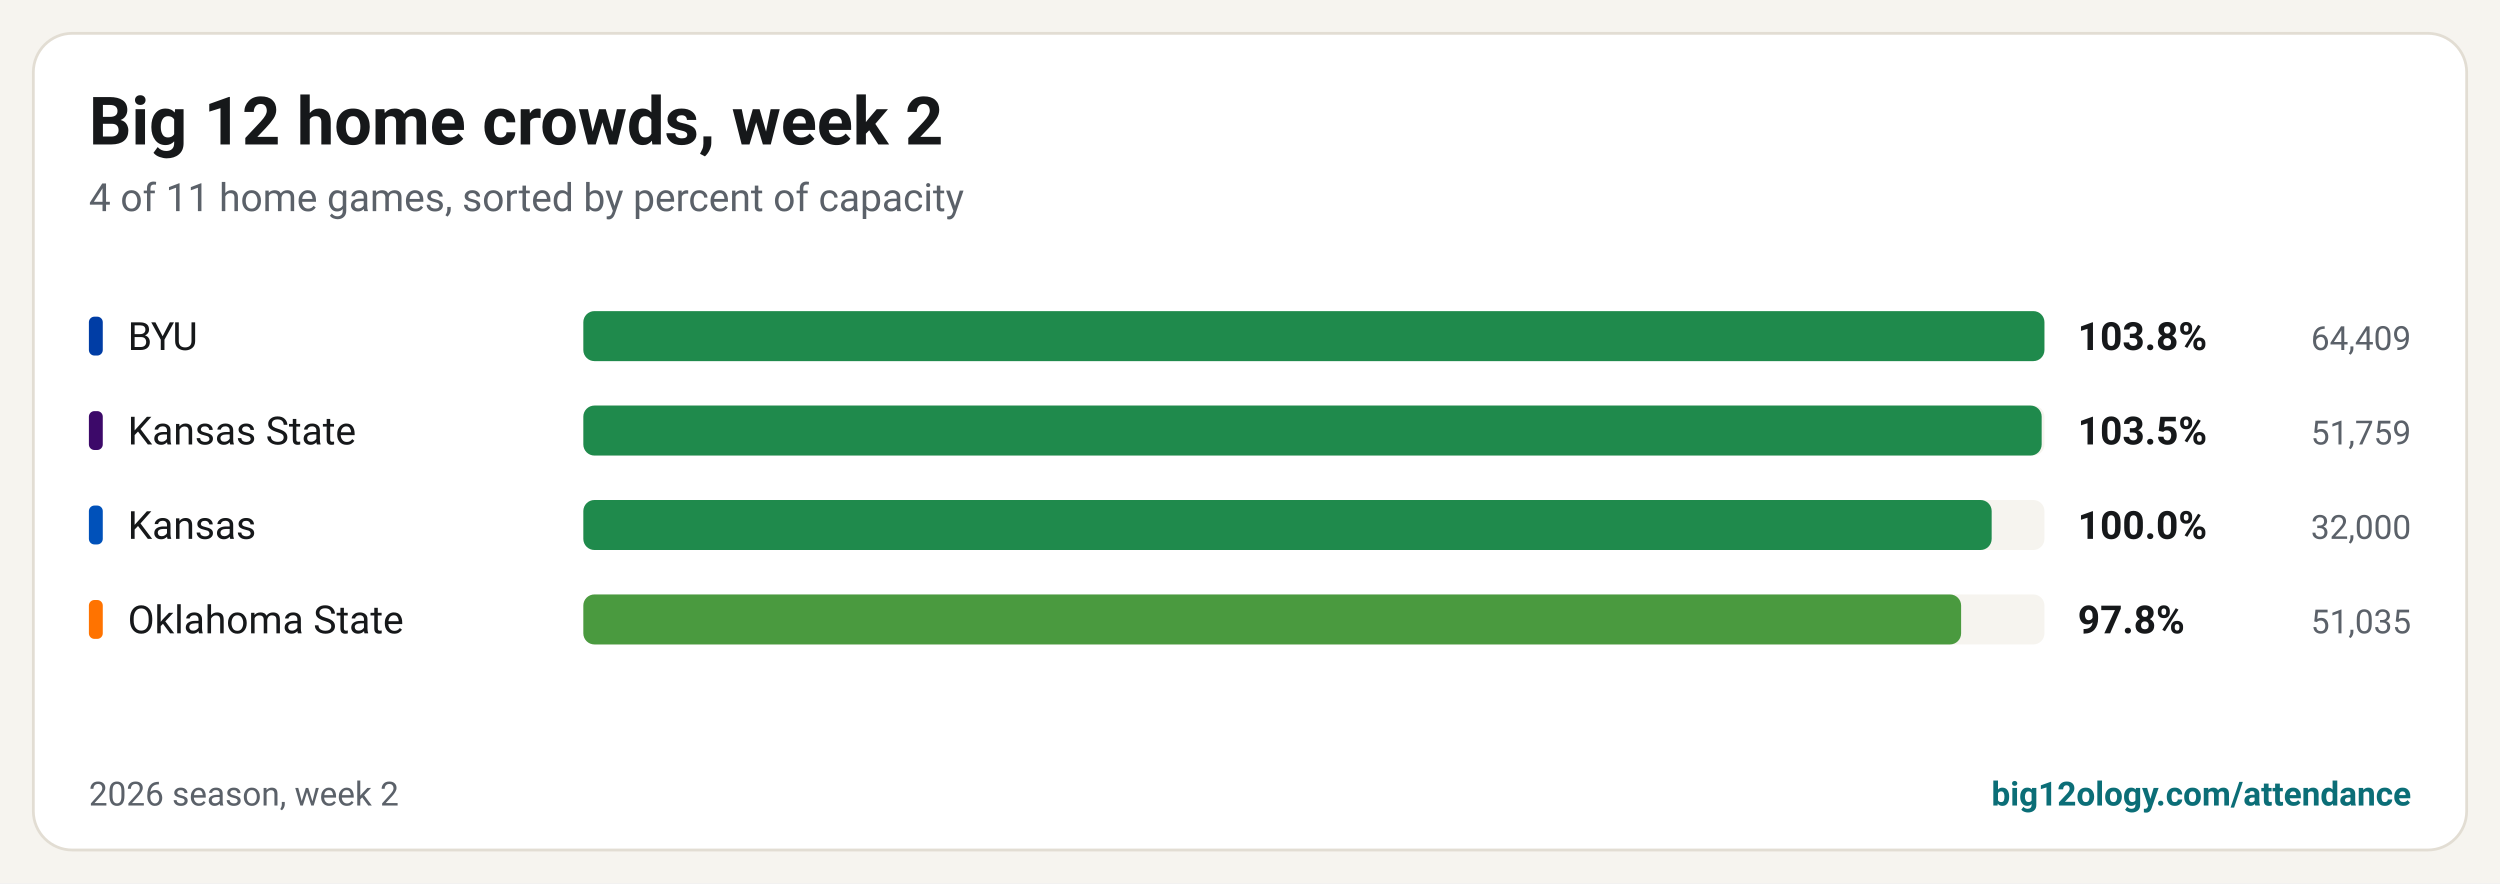
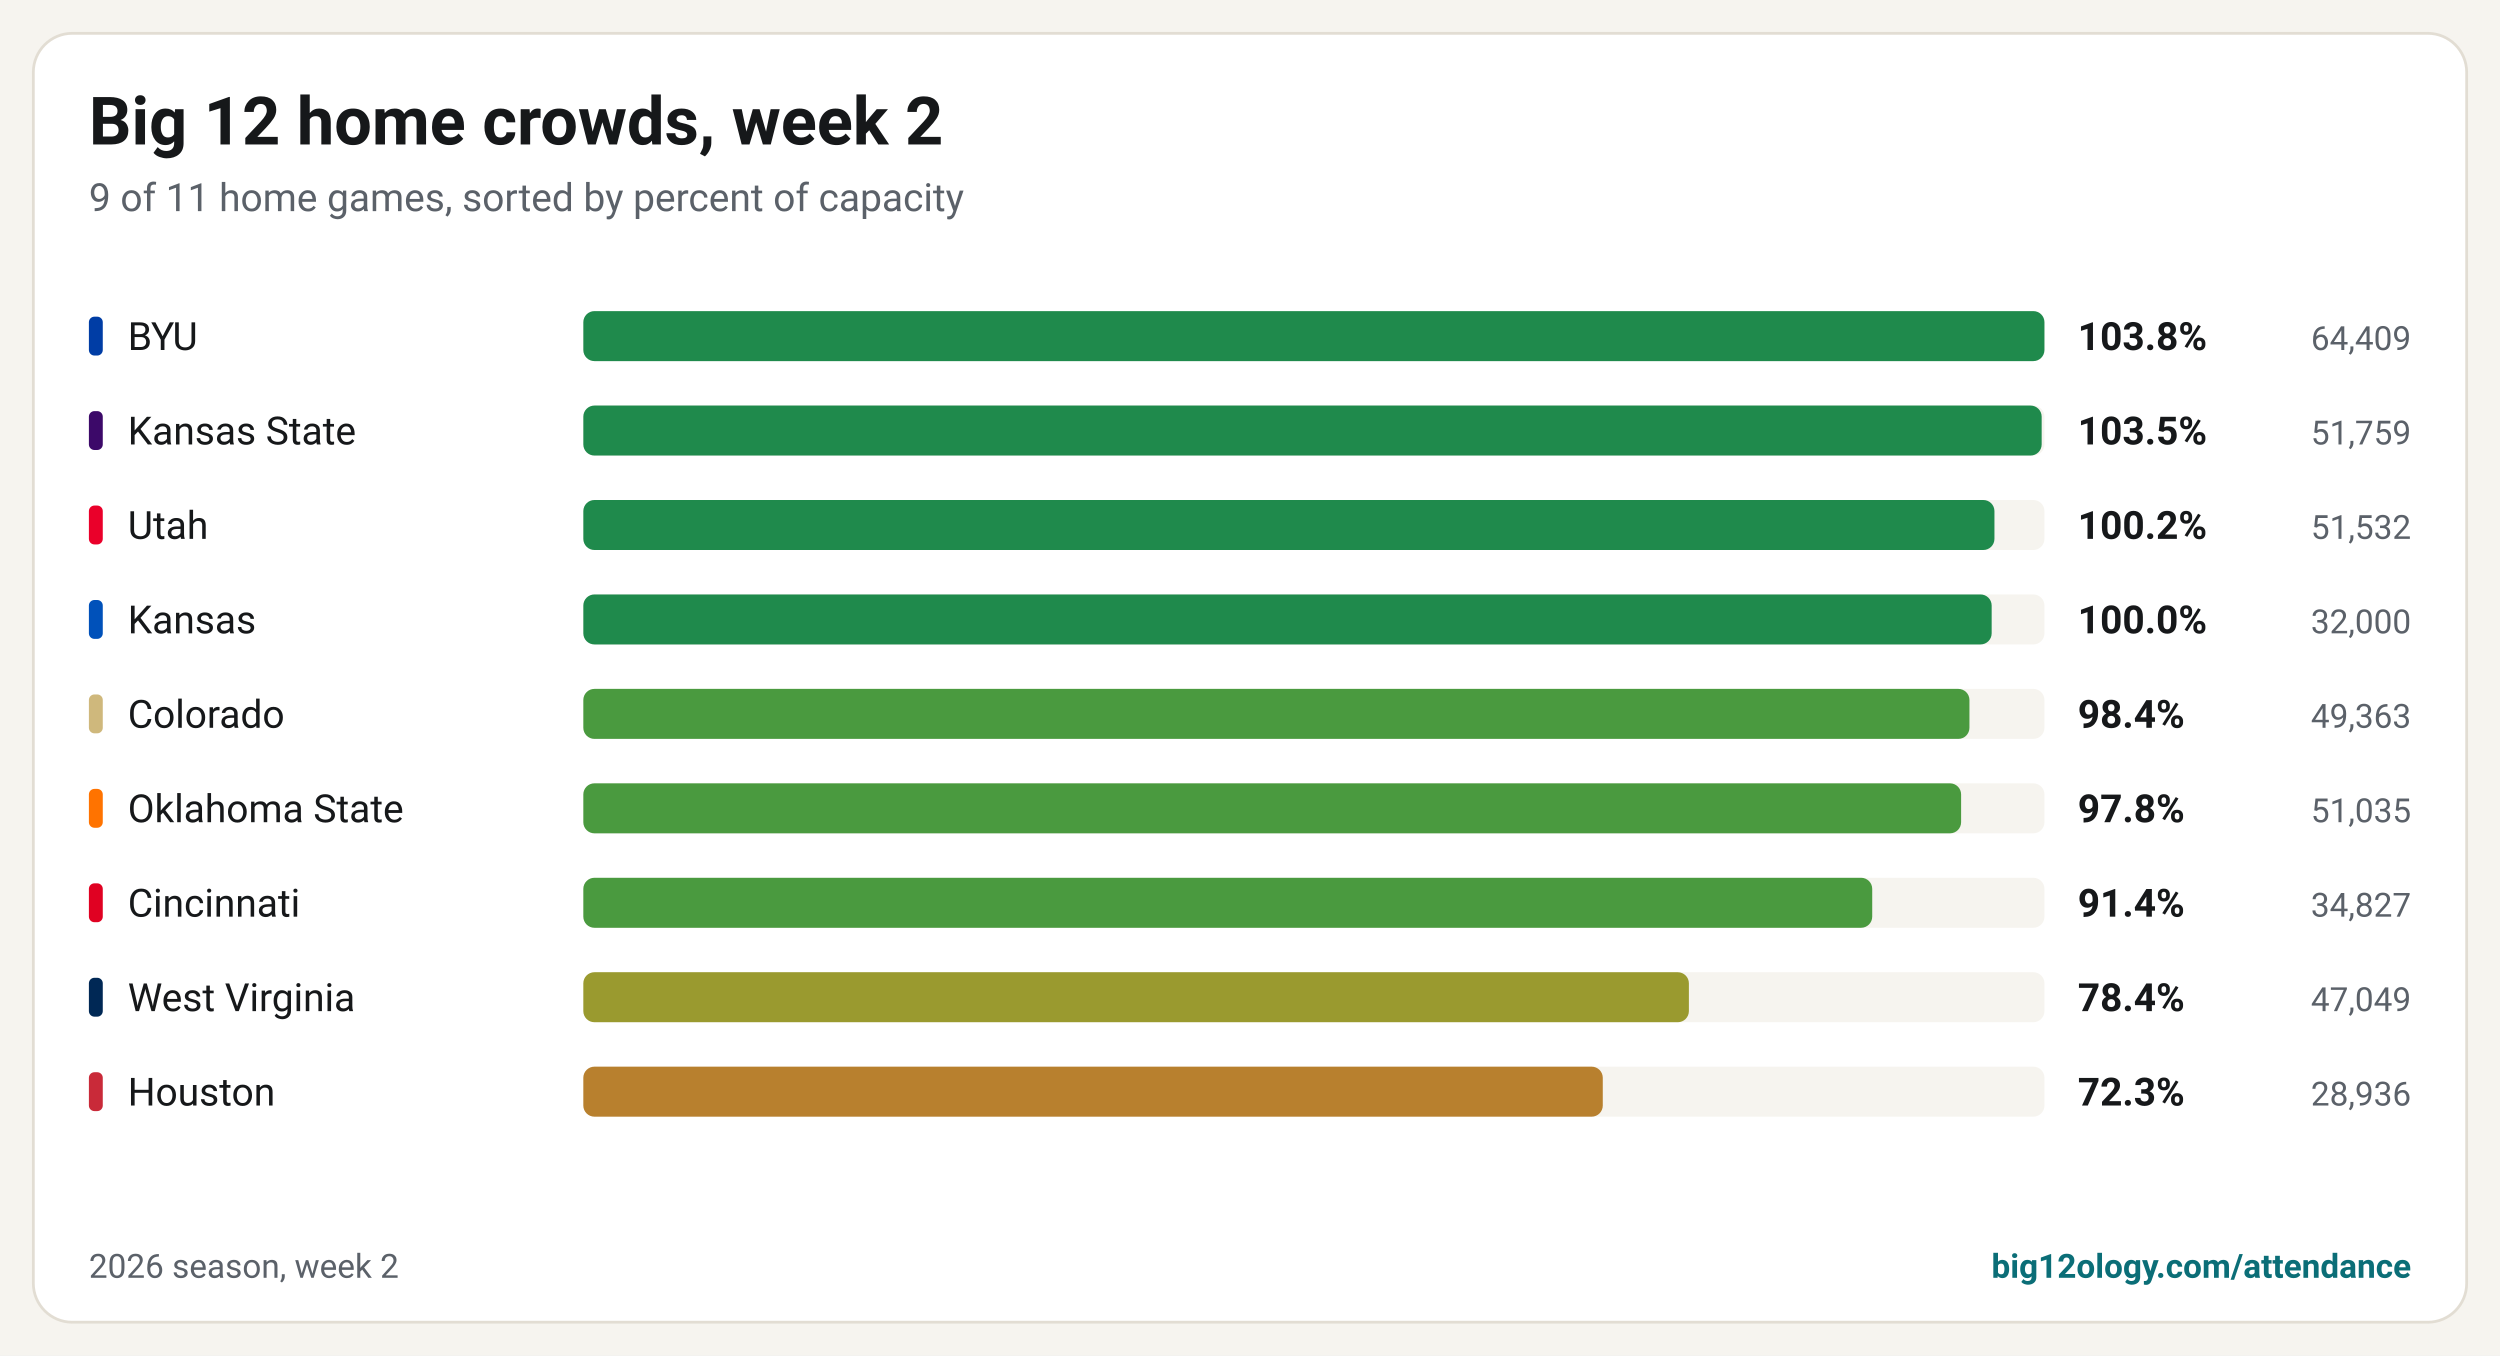
- <svg xmlns="http://www.w3.org/2000/svg" width="900" height="318" viewBox="0 0 900 318" role="img" aria-label="Big 12 home crowds, week 2. 4 of 11 home games, sorted by percent of capacity">
-   <rect width="900" height="318" fill="#f6f4ef" />
-   <rect x="12" y="12" width="876" height="294" rx="14" fill="#ffffff" stroke="#e2ddd3" />
+ <svg xmlns="http://www.w3.org/2000/svg" width="900" height="488" viewBox="0 0 900 488" role="img" aria-label="Big 12 home crowds, week 2. 9 of 11 home games, sorted by percent of capacity">
+   <rect width="900" height="488" fill="#f6f4ef" />
+   <rect x="12" y="12" width="876" height="464" rx="14" fill="#ffffff" stroke="#e2ddd3" />
  <text x="32" y="52" font-family="-apple-system, BlinkMacSystemFont, 'Segoe UI', Roboto, Helvetica, Arial, sans-serif" font-size="24" font-weight="700" fill="#16181A">Big 12 home crowds, week 2</text>
-   <text x="32" y="76" font-family="-apple-system, BlinkMacSystemFont, 'Segoe UI', Roboto, Helvetica, Arial, sans-serif" font-size="14" fill="#5b6169">4 of 11 home games, sorted by percent of capacity</text>
+   <text x="32" y="76" font-family="-apple-system, BlinkMacSystemFont, 'Segoe UI', Roboto, Helvetica, Arial, sans-serif" font-size="14" fill="#5b6169">9 of 11 home games, sorted by percent of capacity</text>
  <rect x="32" y="114" width="5" height="14" rx="2" fill="#003da5" />
  <text x="46" y="126" font-family="-apple-system, BlinkMacSystemFont, 'Segoe UI', Roboto, Helvetica, Arial, sans-serif" font-size="14" fill="#16181A">BYU</text>
  <rect x="210" y="112" width="526" height="18" rx="4" fill="#f6f4ef" />
  <rect x="210" y="112" width="526" height="18" rx="4" fill="#1f8a4c" />
  <text x="748" y="126" font-family="-apple-system, BlinkMacSystemFont, 'Segoe UI', Roboto, Helvetica, Arial, sans-serif" font-size="14" font-weight="700" fill="#16181A">103.8%</text>
  <text x="868" y="126" font-family="-apple-system, BlinkMacSystemFont, 'Segoe UI', Roboto, Helvetica, Arial, sans-serif" font-size="12" fill="#5b6169" text-anchor="end">64,409</text>
  <rect x="32" y="148" width="5" height="14" rx="2" fill="#3c0969" />
  <text x="46" y="160" font-family="-apple-system, BlinkMacSystemFont, 'Segoe UI', Roboto, Helvetica, Arial, sans-serif" font-size="14" fill="#16181A">Kansas State</text>
  <rect x="210" y="146" width="526" height="18" rx="4" fill="#f6f4ef" />
  <rect x="210" y="146" width="525" height="18" rx="4" fill="#1f8a4c" />
  <text x="748" y="160" font-family="-apple-system, BlinkMacSystemFont, 'Segoe UI', Roboto, Helvetica, Arial, sans-serif" font-size="14" font-weight="700" fill="#16181A">103.5%</text>
  <text x="868" y="160" font-family="-apple-system, BlinkMacSystemFont, 'Segoe UI', Roboto, Helvetica, Arial, sans-serif" font-size="12" fill="#5b6169" text-anchor="end">51,759</text>
-   <rect x="32" y="182" width="5" height="14" rx="2" fill="#0051ba" />
-   <text x="46" y="194" font-family="-apple-system, BlinkMacSystemFont, 'Segoe UI', Roboto, Helvetica, Arial, sans-serif" font-size="14" fill="#16181A">Kansas</text>
+   <rect x="32" y="182" width="5" height="14" rx="2" fill="#ea002a" />
+   <text x="46" y="194" font-family="-apple-system, BlinkMacSystemFont, 'Segoe UI', Roboto, Helvetica, Arial, sans-serif" font-size="14" fill="#16181A">Utah</text>
  <rect x="210" y="180" width="526" height="18" rx="4" fill="#f6f4ef" />
-   <rect x="210" y="180" width="507" height="18" rx="4" fill="#1f8a4c" />
-   <text x="748" y="194" font-family="-apple-system, BlinkMacSystemFont, 'Segoe UI', Roboto, Helvetica, Arial, sans-serif" font-size="14" font-weight="700" fill="#16181A">100.0%</text>
-   <text x="868" y="194" font-family="-apple-system, BlinkMacSystemFont, 'Segoe UI', Roboto, Helvetica, Arial, sans-serif" font-size="12" fill="#5b6169" text-anchor="end">32,000</text>
-   <rect x="32" y="216" width="5" height="14" rx="2" fill="#ff7300" />
-   <text x="46" y="228" font-family="-apple-system, BlinkMacSystemFont, 'Segoe UI', Roboto, Helvetica, Arial, sans-serif" font-size="14" fill="#16181A">Oklahoma State</text>
+   <rect x="210" y="180" width="508" height="18" rx="4" fill="#1f8a4c" />
+   <text x="748" y="194" font-family="-apple-system, BlinkMacSystemFont, 'Segoe UI', Roboto, Helvetica, Arial, sans-serif" font-size="14" font-weight="700" fill="#16181A">100.2%</text>
+   <text x="868" y="194" font-family="-apple-system, BlinkMacSystemFont, 'Segoe UI', Roboto, Helvetica, Arial, sans-serif" font-size="12" fill="#5b6169" text-anchor="end">51,532</text>
+   <rect x="32" y="216" width="5" height="14" rx="2" fill="#0051ba" />
+   <text x="46" y="228" font-family="-apple-system, BlinkMacSystemFont, 'Segoe UI', Roboto, Helvetica, Arial, sans-serif" font-size="14" fill="#16181A">Kansas</text>
  <rect x="210" y="214" width="526" height="18" rx="4" fill="#f6f4ef" />
-   <rect x="210" y="214" width="496" height="18" rx="4" fill="#4a9a3f" />
-   <text x="748" y="228" font-family="-apple-system, BlinkMacSystemFont, 'Segoe UI', Roboto, Helvetica, Arial, sans-serif" font-size="14" font-weight="700" fill="#16181A">97.8%</text>
-   <text x="868" y="228" font-family="-apple-system, BlinkMacSystemFont, 'Segoe UI', Roboto, Helvetica, Arial, sans-serif" font-size="12" fill="#5b6169" text-anchor="end">51,035</text>
-   <text x="32" y="290" font-family="-apple-system, BlinkMacSystemFont, 'Segoe UI', Roboto, Helvetica, Arial, sans-serif" font-size="12" fill="#5b6169">2026 season, week 2</text>
-   <text x="868" y="290" font-family="-apple-system, BlinkMacSystemFont, 'Segoe UI', Roboto, Helvetica, Arial, sans-serif" font-size="12" fill="#0B6E77" text-anchor="end" font-weight="600">big12ology.com/attendance</text>
+   <rect x="210" y="214" width="507" height="18" rx="4" fill="#1f8a4c" />
+   <text x="748" y="228" font-family="-apple-system, BlinkMacSystemFont, 'Segoe UI', Roboto, Helvetica, Arial, sans-serif" font-size="14" font-weight="700" fill="#16181A">100.0%</text>
+   <text x="868" y="228" font-family="-apple-system, BlinkMacSystemFont, 'Segoe UI', Roboto, Helvetica, Arial, sans-serif" font-size="12" fill="#5b6169" text-anchor="end">32,000</text>
+   <rect x="32" y="250" width="5" height="14" rx="2" fill="#cfb87c" />
+   <text x="46" y="262" font-family="-apple-system, BlinkMacSystemFont, 'Segoe UI', Roboto, Helvetica, Arial, sans-serif" font-size="14" fill="#16181A">Colorado</text>
+   <rect x="210" y="248" width="526" height="18" rx="4" fill="#f6f4ef" />
+   <rect x="210" y="248" width="499" height="18" rx="4" fill="#4a9a3f" />
+   <text x="748" y="262" font-family="-apple-system, BlinkMacSystemFont, 'Segoe UI', Roboto, Helvetica, Arial, sans-serif" font-size="14" font-weight="700" fill="#16181A">98.4%</text>
+   <text x="868" y="262" font-family="-apple-system, BlinkMacSystemFont, 'Segoe UI', Roboto, Helvetica, Arial, sans-serif" font-size="12" fill="#5b6169" text-anchor="end">49,363</text>
+   <rect x="32" y="284" width="5" height="14" rx="2" fill="#ff7300" />
+   <text x="46" y="296" font-family="-apple-system, BlinkMacSystemFont, 'Segoe UI', Roboto, Helvetica, Arial, sans-serif" font-size="14" fill="#16181A">Oklahoma State</text>
+   <rect x="210" y="282" width="526" height="18" rx="4" fill="#f6f4ef" />
+   <rect x="210" y="282" width="496" height="18" rx="4" fill="#4a9a3f" />
+   <text x="748" y="296" font-family="-apple-system, BlinkMacSystemFont, 'Segoe UI', Roboto, Helvetica, Arial, sans-serif" font-size="14" font-weight="700" fill="#16181A">97.8%</text>
+   <text x="868" y="296" font-family="-apple-system, BlinkMacSystemFont, 'Segoe UI', Roboto, Helvetica, Arial, sans-serif" font-size="12" fill="#5b6169" text-anchor="end">51,035</text>
+   <rect x="32" y="318" width="5" height="14" rx="2" fill="#e00122" />
+   <text x="46" y="330" font-family="-apple-system, BlinkMacSystemFont, 'Segoe UI', Roboto, Helvetica, Arial, sans-serif" font-size="14" fill="#16181A">Cincinnati</text>
+   <rect x="210" y="316" width="526" height="18" rx="4" fill="#f6f4ef" />
+   <rect x="210" y="316" width="464" height="18" rx="4" fill="#4a9a3f" />
+   <text x="748" y="330" font-family="-apple-system, BlinkMacSystemFont, 'Segoe UI', Roboto, Helvetica, Arial, sans-serif" font-size="14" font-weight="700" fill="#16181A">91.4%</text>
+   <text x="868" y="330" font-family="-apple-system, BlinkMacSystemFont, 'Segoe UI', Roboto, Helvetica, Arial, sans-serif" font-size="12" fill="#5b6169" text-anchor="end">34,827</text>
+   <rect x="32" y="352" width="5" height="14" rx="2" fill="#002855" />
+   <text x="46" y="364" font-family="-apple-system, BlinkMacSystemFont, 'Segoe UI', Roboto, Helvetica, Arial, sans-serif" font-size="14" fill="#16181A">West Virginia</text>
+   <rect x="210" y="350" width="526" height="18" rx="4" fill="#f6f4ef" />
+   <rect x="210" y="350" width="398" height="18" rx="4" fill="#9a9a2f" />
+   <text x="748" y="364" font-family="-apple-system, BlinkMacSystemFont, 'Segoe UI', Roboto, Helvetica, Arial, sans-serif" font-size="14" font-weight="700" fill="#16181A">78.4%</text>
+   <text x="868" y="364" font-family="-apple-system, BlinkMacSystemFont, 'Segoe UI', Roboto, Helvetica, Arial, sans-serif" font-size="12" fill="#5b6169" text-anchor="end">47,049</text>
+   <rect x="32" y="386" width="5" height="14" rx="2" fill="#c92a39" />
+   <text x="46" y="398" font-family="-apple-system, BlinkMacSystemFont, 'Segoe UI', Roboto, Helvetica, Arial, sans-serif" font-size="14" fill="#16181A">Houston</text>
+   <rect x="210" y="384" width="526" height="18" rx="4" fill="#f6f4ef" />
+   <rect x="210" y="384" width="367" height="18" rx="4" fill="#b8802e" />
+   <text x="748" y="398" font-family="-apple-system, BlinkMacSystemFont, 'Segoe UI', Roboto, Helvetica, Arial, sans-serif" font-size="14" font-weight="700" fill="#16181A">72.3%</text>
+   <text x="868" y="398" font-family="-apple-system, BlinkMacSystemFont, 'Segoe UI', Roboto, Helvetica, Arial, sans-serif" font-size="12" fill="#5b6169" text-anchor="end">28,936</text>
+   <text x="32" y="460" font-family="-apple-system, BlinkMacSystemFont, 'Segoe UI', Roboto, Helvetica, Arial, sans-serif" font-size="12" fill="#5b6169">2026 season, week 2</text>
+   <text x="868" y="460" font-family="-apple-system, BlinkMacSystemFont, 'Segoe UI', Roboto, Helvetica, Arial, sans-serif" font-size="12" fill="#0B6E77" text-anchor="end" font-weight="600">big12ology.com/attendance</text>
</svg>
